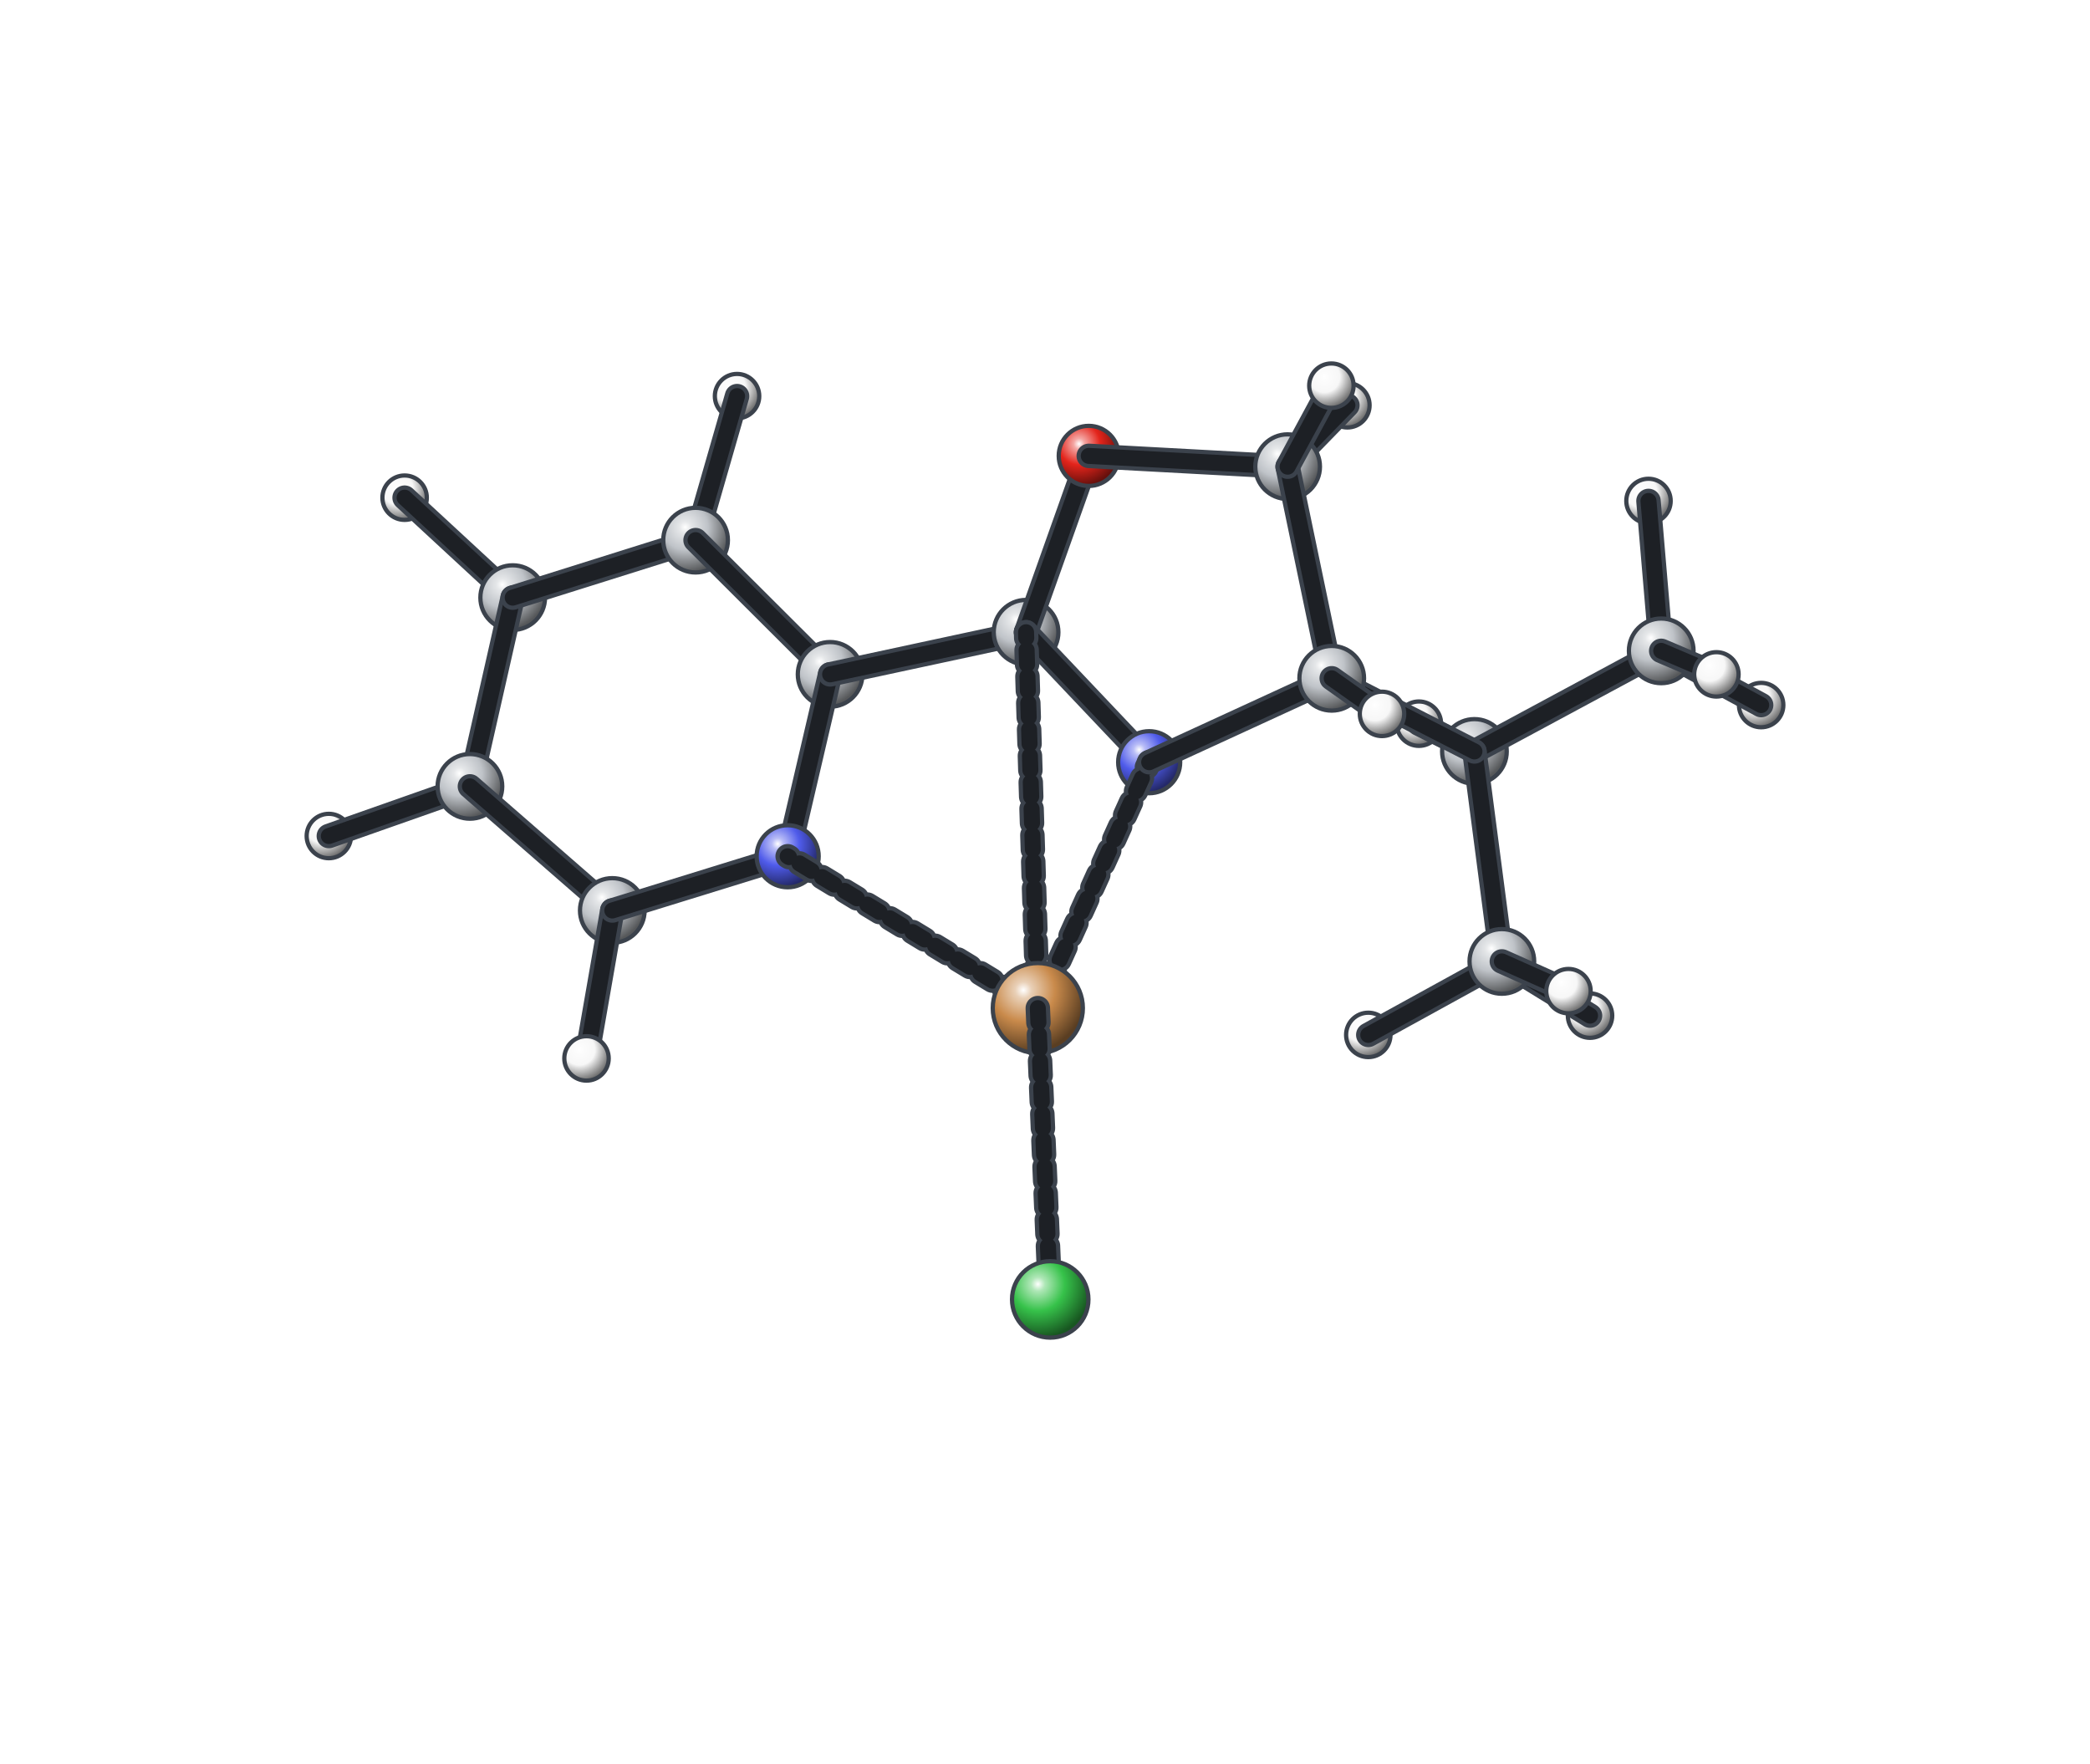
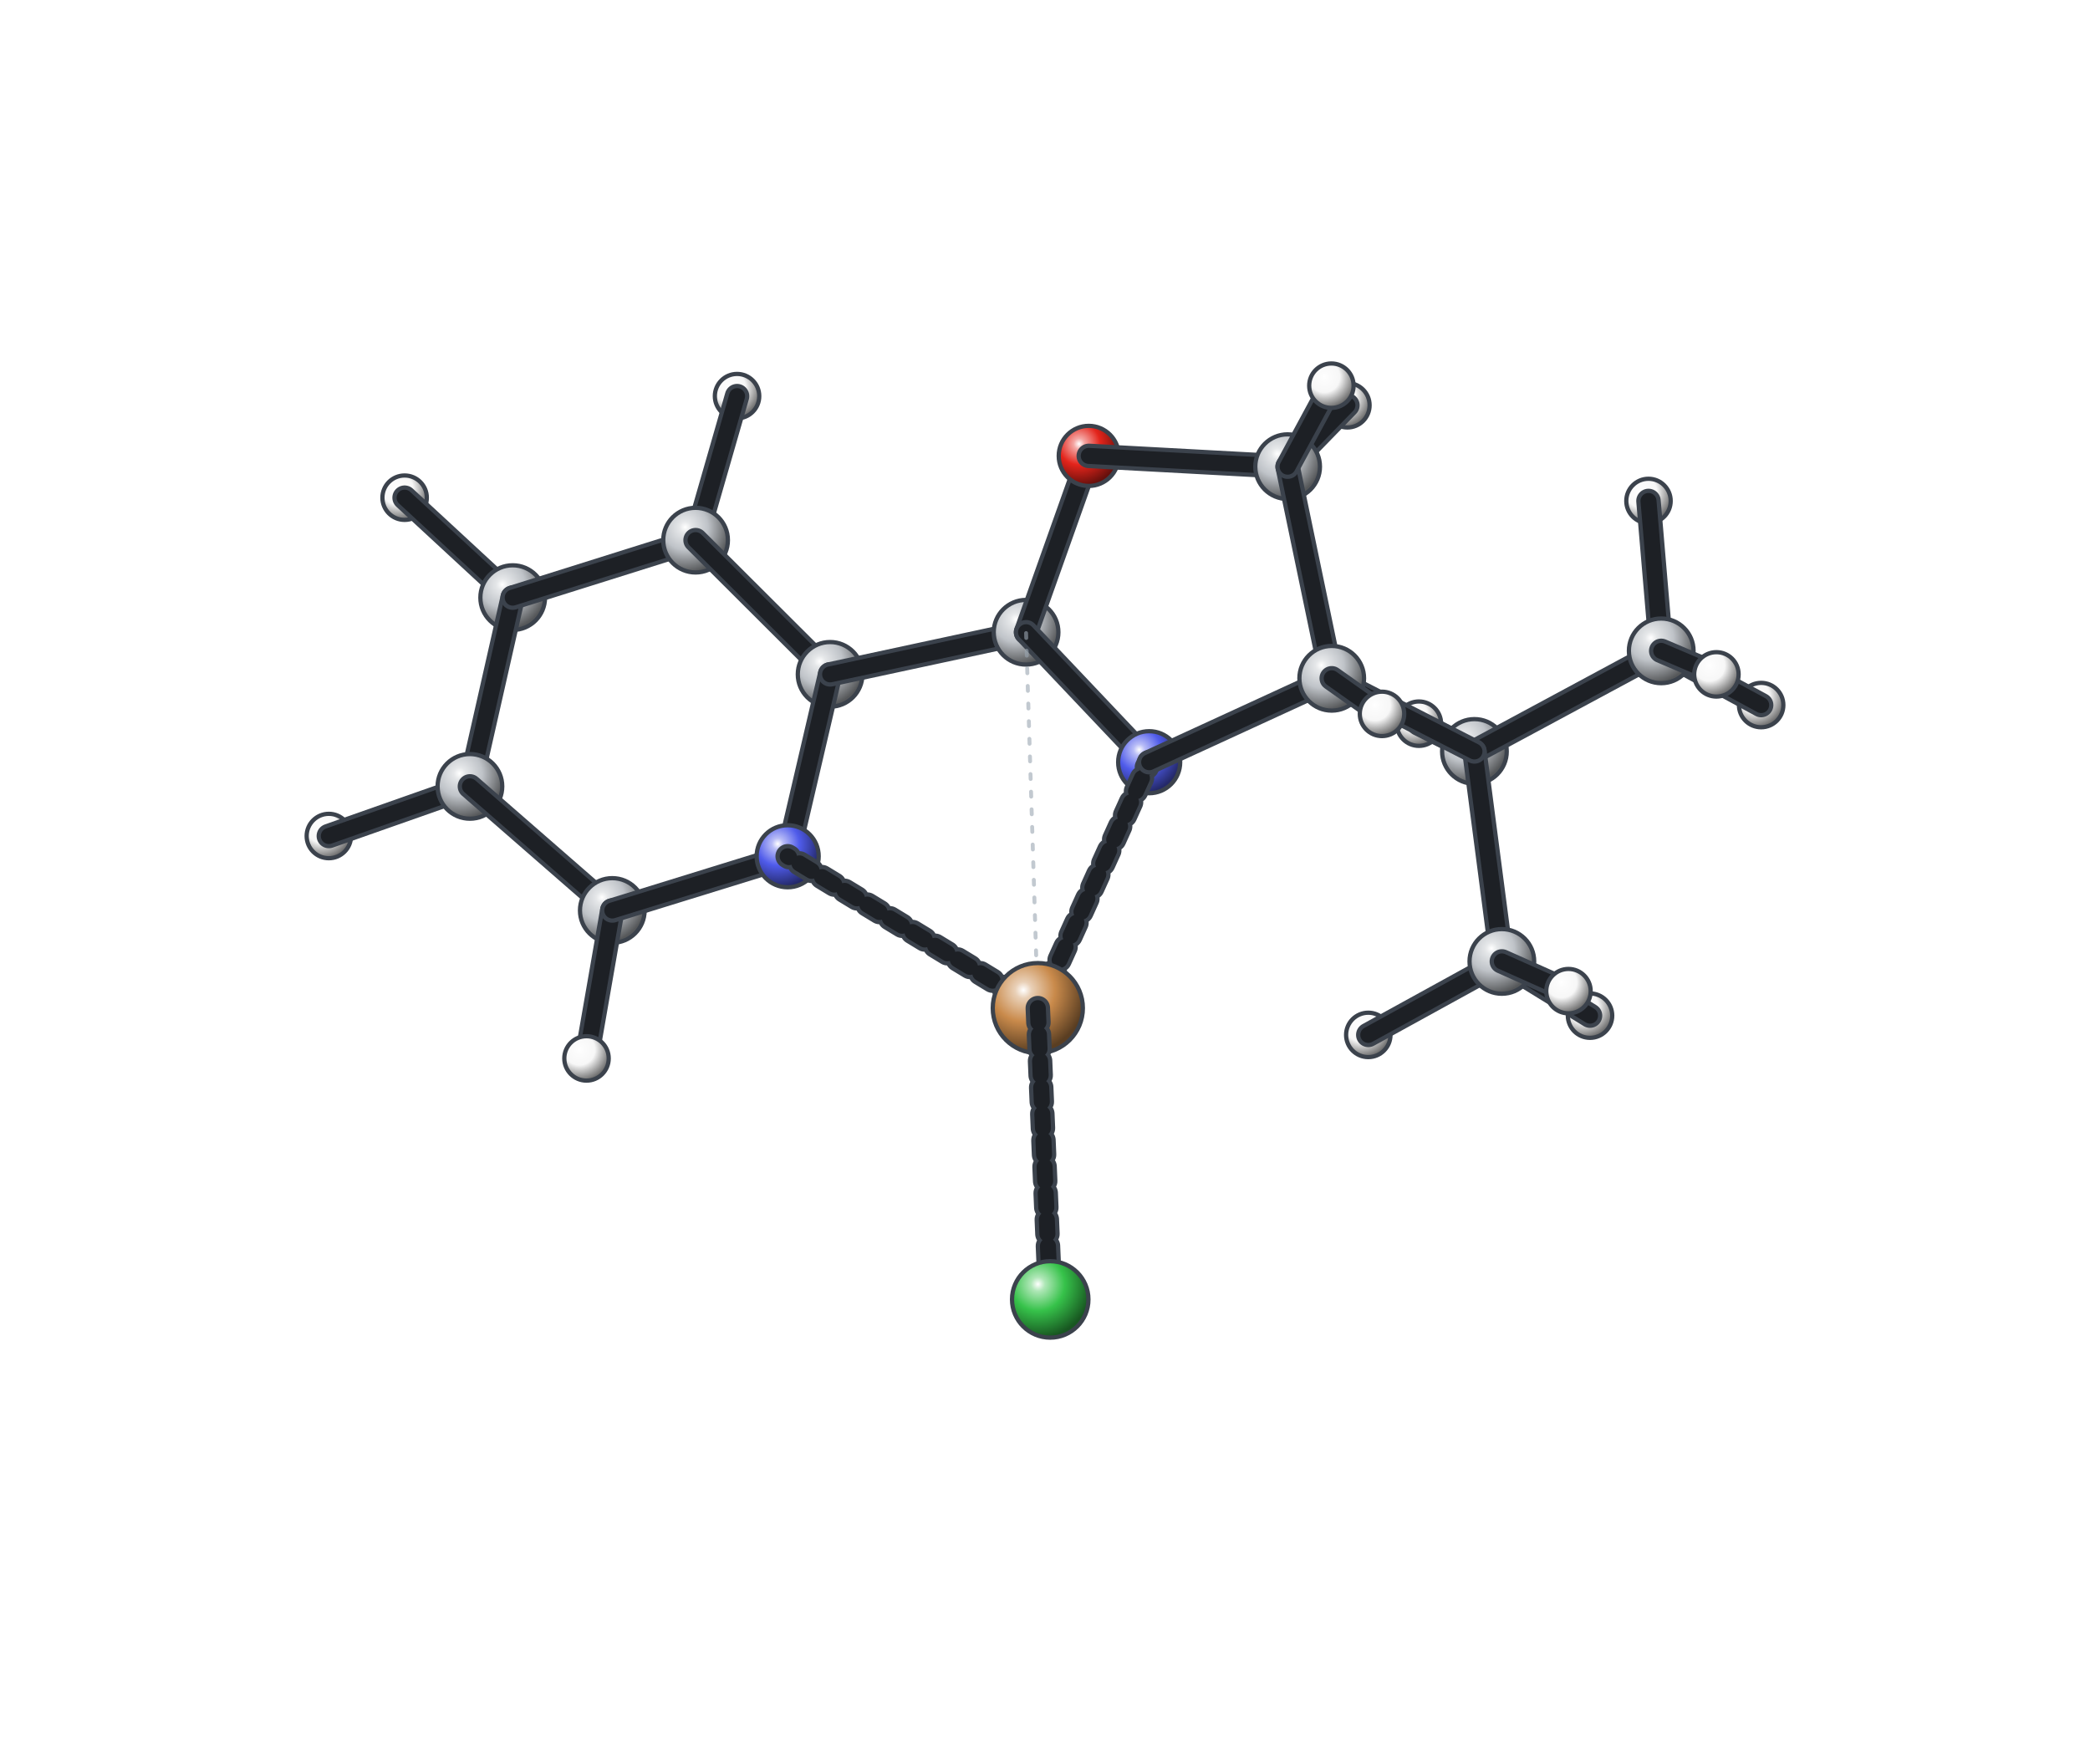
<svg xmlns="http://www.w3.org/2000/svg" class="fig scene" viewBox="0 0 640 540" role="img" aria-label="Molecule with descriptor constructions">
  <defs>
    <radialGradient id="sgglossyC98A4B" cx="34%" cy="30%" r="70%">
      <stop offset="0" stop-color="#FFFFFF" />
      <stop offset="0.13" stop-color="#e9d0b7" />
      <stop offset="0.5" stop-color="#C98A4B" />
      <stop offset="1" stop-color="#5a3e22" />
    </radialGradient>
    <radialGradient id="sgglossy36C24A" cx="34%" cy="30%" r="70%">
      <stop offset="0" stop-color="#FFFFFF" />
      <stop offset="0.13" stop-color="#afe7b7" />
      <stop offset="0.5" stop-color="#36C24A" />
      <stop offset="1" stop-color="#185721" />
    </radialGradient>
    <radialGradient id="sgglossy4F5BEA" cx="34%" cy="30%" r="70%">
      <stop offset="0" stop-color="#FFFFFF" />
      <stop offset="0.13" stop-color="#b9bdf7" />
      <stop offset="0.5" stop-color="#4F5BEA" />
      <stop offset="1" stop-color="#242969" />
    </radialGradient>
    <radialGradient id="sgglossyBFC3C8" cx="34%" cy="30%" r="70%">
      <stop offset="0" stop-color="#FFFFFF" />
      <stop offset="0.13" stop-color="#e5e7e9" />
      <stop offset="0.5" stop-color="#BFC3C8" />
      <stop offset="1" stop-color="#56585a" />
    </radialGradient>
    <radialGradient id="sgglossyF7F7F7" cx="34%" cy="30%" r="70%">
      <stop offset="0" stop-color="#FFFFFF" />
      <stop offset="0.13" stop-color="#fcfcfc" />
      <stop offset="0.5" stop-color="#F7F7F7" />
      <stop offset="1" stop-color="#6f6f6f" />
    </radialGradient>
    <radialGradient id="sgglossyE3241B" cx="34%" cy="30%" r="70%">
      <stop offset="0" stop-color="#FFFFFF" />
      <stop offset="0.13" stop-color="#f4a7a4" />
      <stop offset="0.5" stop-color="#E3241B" />
      <stop offset="1" stop-color="#66100c" />
    </radialGradient>
  </defs>
  <g>
    <circle class="ball" cx="434.5" cy="221.6" r="6.8" fill="url(#sgglossyF7F7F7)" style="stroke:#3B424C;stroke-width:1.3px" />
    <circle class="ball" cx="486.9" cy="311.0" r="6.8" fill="url(#sgglossyF7F7F7)" style="stroke:#3B424C;stroke-width:1.3px" />
    <circle class="ball" cx="539.3" cy="215.9" r="6.8" fill="url(#sgglossyF7F7F7)" style="stroke:#3B424C;stroke-width:1.3px" />
    <g class="bond">
      <line x1="451.5" y1="230.1" x2="434.5" y2="221.6" style="stroke:#3B424C;stroke-width:7.5px;stroke-linecap:round" />
      <line x1="451.5" y1="230.1" x2="434.5" y2="221.6" style="stroke:#1D2025;stroke-width:4.9px;stroke-linecap:round" />
    </g>
    <g class="bond">
      <line x1="459.9" y1="294.4" x2="486.9" y2="311.0" style="stroke:#3B424C;stroke-width:7.5px;stroke-linecap:round" />
      <line x1="459.9" y1="294.4" x2="486.9" y2="311.0" style="stroke:#1D2025;stroke-width:4.9px;stroke-linecap:round" />
    </g>
    <g class="bond">
      <line x1="508.7" y1="199.3" x2="539.3" y2="215.9" style="stroke:#3B424C;stroke-width:7.5px;stroke-linecap:round" />
      <line x1="508.7" y1="199.3" x2="539.3" y2="215.9" style="stroke:#1D2025;stroke-width:4.9px;stroke-linecap:round" />
    </g>
    <circle class="ball" cx="123.9" cy="152.4" r="6.8" fill="url(#sgglossyF7F7F7)" style="stroke:#3B424C;stroke-width:1.3px" />
    <g class="bond">
      <line x1="157.0" y1="183.0" x2="123.9" y2="152.4" style="stroke:#3B424C;stroke-width:7.5px;stroke-linecap:round" />
      <line x1="157.0" y1="183.0" x2="123.9" y2="152.4" style="stroke:#1D2025;stroke-width:4.9px;stroke-linecap:round" />
    </g>
    <circle class="ball" cx="412.6" cy="124.1" r="6.8" fill="url(#sgglossyF7F7F7)" style="stroke:#3B424C;stroke-width:1.3px" />
    <circle class="ball" cx="451.5" cy="230.1" r="9.9" fill="url(#sgglossyBFC3C8)" style="stroke:#3B424C;stroke-width:1.3px" />
    <circle class="ball" cx="504.8" cy="153.4" r="6.8" fill="url(#sgglossyF7F7F7)" style="stroke:#3B424C;stroke-width:1.3px" />
    <g class="bond">
      <line x1="451.5" y1="230.1" x2="508.7" y2="199.3" style="stroke:#3B424C;stroke-width:7.5px;stroke-linecap:round" />
      <line x1="451.5" y1="230.1" x2="508.7" y2="199.3" style="stroke:#1D2025;stroke-width:4.9px;stroke-linecap:round" />
    </g>
    <g class="bond">
      <line x1="459.9" y1="294.4" x2="451.5" y2="230.1" style="stroke:#3B424C;stroke-width:7.5px;stroke-linecap:round" />
      <line x1="459.9" y1="294.4" x2="451.5" y2="230.1" style="stroke:#1D2025;stroke-width:4.9px;stroke-linecap:round" />
    </g>
    <g class="bond">
      <line x1="508.7" y1="199.3" x2="504.8" y2="153.4" style="stroke:#3B424C;stroke-width:7.5px;stroke-linecap:round" />
      <line x1="508.7" y1="199.3" x2="504.8" y2="153.4" style="stroke:#1D2025;stroke-width:4.9px;stroke-linecap:round" />
    </g>
    <circle class="ball" cx="157.0" cy="183.0" r="9.9" fill="url(#sgglossyBFC3C8)" style="stroke:#3B424C;stroke-width:1.3px" />
    <circle class="ball" cx="100.7" cy="256.0" r="6.8" fill="url(#sgglossyF7F7F7)" style="stroke:#3B424C;stroke-width:1.3px" />
    <circle class="ball" cx="419.0" cy="316.9" r="6.8" fill="url(#sgglossyF7F7F7)" style="stroke:#3B424C;stroke-width:1.3px" />
    <g class="bond">
      <line x1="459.9" y1="294.4" x2="419.0" y2="316.9" style="stroke:#3B424C;stroke-width:7.5px;stroke-linecap:round" />
      <line x1="459.9" y1="294.4" x2="419.0" y2="316.9" style="stroke:#1D2025;stroke-width:4.9px;stroke-linecap:round" />
    </g>
    <circle class="ball" cx="225.7" cy="121.3" r="6.8" fill="url(#sgglossyF7F7F7)" style="stroke:#3B424C;stroke-width:1.3px" />
    <circle class="ball" cx="508.7" cy="199.3" r="9.9" fill="url(#sgglossyBFC3C8)" style="stroke:#3B424C;stroke-width:1.3px" />
    <circle class="ball" cx="459.9" cy="294.4" r="9.9" fill="url(#sgglossyBFC3C8)" style="stroke:#3B424C;stroke-width:1.3px" />
    <g class="bond">
      <line x1="157.0" y1="183.0" x2="143.9" y2="240.8" style="stroke:#3B424C;stroke-width:7.5px;stroke-linecap:round" />
      <line x1="157.0" y1="183.0" x2="143.9" y2="240.8" style="stroke:#1D2025;stroke-width:4.9px;stroke-linecap:round" />
    </g>
    <g class="bond">
      <line x1="213.0" y1="165.4" x2="157.0" y2="183.0" style="stroke:#3B424C;stroke-width:7.5px;stroke-linecap:round" />
      <line x1="213.0" y1="165.4" x2="157.0" y2="183.0" style="stroke:#1D2025;stroke-width:4.9px;stroke-linecap:round" />
    </g>
    <g class="bond">
      <line x1="143.9" y1="240.8" x2="100.7" y2="256.0" style="stroke:#3B424C;stroke-width:7.5px;stroke-linecap:round" />
      <line x1="143.9" y1="240.8" x2="100.7" y2="256.0" style="stroke:#1D2025;stroke-width:4.9px;stroke-linecap:round" />
    </g>
    <g class="bond">
      <line x1="213.0" y1="165.4" x2="225.7" y2="121.3" style="stroke:#3B424C;stroke-width:7.5px;stroke-linecap:round" />
      <line x1="213.0" y1="165.4" x2="225.7" y2="121.3" style="stroke:#1D2025;stroke-width:4.9px;stroke-linecap:round" />
    </g>
    <circle class="ball" cx="143.9" cy="240.8" r="9.9" fill="url(#sgglossyBFC3C8)" style="stroke:#3B424C;stroke-width:1.3px" />
    <circle class="ball" cx="213.0" cy="165.4" r="9.9" fill="url(#sgglossyBFC3C8)" style="stroke:#3B424C;stroke-width:1.3px" />
    <g class="bond">
      <line x1="143.9" y1="240.8" x2="187.5" y2="278.8" style="stroke:#3B424C;stroke-width:7.5px;stroke-linecap:round" />
      <line x1="143.9" y1="240.8" x2="187.5" y2="278.8" style="stroke:#1D2025;stroke-width:4.9px;stroke-linecap:round" />
    </g>
    <g class="bond">
      <line x1="254.2" y1="206.5" x2="213.0" y2="165.4" style="stroke:#3B424C;stroke-width:7.5px;stroke-linecap:round" />
      <line x1="254.2" y1="206.5" x2="213.0" y2="165.4" style="stroke:#1D2025;stroke-width:4.9px;stroke-linecap:round" />
    </g>
    <g class="bond">
      <line x1="394.3" y1="142.9" x2="412.6" y2="124.1" style="stroke:#3B424C;stroke-width:7.5px;stroke-linecap:round" />
      <line x1="394.3" y1="142.9" x2="412.6" y2="124.1" style="stroke:#1D2025;stroke-width:4.9px;stroke-linecap:round" />
    </g>
    <g class="bond">
      <line x1="451.5" y1="230.1" x2="407.8" y2="207.7" style="stroke:#3B424C;stroke-width:7.5px;stroke-linecap:round" />
      <line x1="451.5" y1="230.1" x2="407.8" y2="207.7" style="stroke:#1D2025;stroke-width:4.9px;stroke-linecap:round" />
    </g>
    <circle class="ball" cx="187.5" cy="278.8" r="9.9" fill="url(#sgglossyBFC3C8)" style="stroke:#3B424C;stroke-width:1.3px" />
    <circle class="ball" cx="254.2" cy="206.5" r="9.9" fill="url(#sgglossyBFC3C8)" style="stroke:#3B424C;stroke-width:1.3px" />
    <g class="bond">
      <line x1="187.5" y1="278.8" x2="179.6" y2="324.1" style="stroke:#3B424C;stroke-width:7.5px;stroke-linecap:round" />
      <line x1="187.5" y1="278.8" x2="179.6" y2="324.1" style="stroke:#1D2025;stroke-width:4.9px;stroke-linecap:round" />
    </g>
    <g class="bond">
      <line x1="241.2" y1="262.2" x2="187.5" y2="278.8" style="stroke:#3B424C;stroke-width:7.5px;stroke-linecap:round" />
      <line x1="241.2" y1="262.2" x2="187.5" y2="278.8" style="stroke:#1D2025;stroke-width:4.9px;stroke-linecap:round" />
    </g>
    <g class="bond">
      <line x1="459.9" y1="294.4" x2="480.3" y2="303.5" style="stroke:#3B424C;stroke-width:7.5px;stroke-linecap:round" />
      <line x1="459.9" y1="294.4" x2="480.3" y2="303.5" style="stroke:#1D2025;stroke-width:4.9px;stroke-linecap:round" />
    </g>
    <g class="bond">
      <line x1="241.2" y1="262.2" x2="254.2" y2="206.5" style="stroke:#3B424C;stroke-width:7.5px;stroke-linecap:round" />
      <line x1="241.2" y1="262.2" x2="254.2" y2="206.5" style="stroke:#1D2025;stroke-width:4.9px;stroke-linecap:round" />
    </g>
    <g class="bond">
      <line x1="314.2" y1="193.6" x2="254.2" y2="206.5" style="stroke:#3B424C;stroke-width:7.5px;stroke-linecap:round" />
      <line x1="314.2" y1="193.6" x2="254.2" y2="206.5" style="stroke:#1D2025;stroke-width:4.9px;stroke-linecap:round" />
    </g>
    <g class="bond">
      <line x1="508.7" y1="199.3" x2="525.6" y2="206.5" style="stroke:#3B424C;stroke-width:7.5px;stroke-linecap:round" />
      <line x1="508.7" y1="199.3" x2="525.6" y2="206.5" style="stroke:#1D2025;stroke-width:4.9px;stroke-linecap:round" />
    </g>
    <circle class="ball" cx="179.6" cy="324.1" r="6.8" fill="url(#sgglossyF7F7F7)" style="stroke:#3B424C;stroke-width:1.3px" />
    <circle class="ball" cx="241.2" cy="262.2" r="9.5" fill="url(#sgglossy4F5BEA)" style="stroke:#3B424C;stroke-width:1.3px" />
    <circle class="ball" cx="314.2" cy="193.6" r="9.9" fill="url(#sgglossyBFC3C8)" style="stroke:#3B424C;stroke-width:1.3px" />
    <g class="bond">
      <line x1="333.4" y1="139.6" x2="314.2" y2="193.6" style="stroke:#3B424C;stroke-width:7.5px;stroke-linecap:round" />
      <line x1="333.4" y1="139.6" x2="314.2" y2="193.6" style="stroke:#1D2025;stroke-width:4.9px;stroke-linecap:round" />
    </g>
    <circle class="ball" cx="333.4" cy="139.6" r="9.2" fill="url(#sgglossyE3241B)" style="stroke:#3B424C;stroke-width:1.3px" />
    <g class="bond">
      <line x1="351.9" y1="233.4" x2="314.2" y2="193.6" style="stroke:#3B424C;stroke-width:7.5px;stroke-linecap:round" />
      <line x1="351.9" y1="233.4" x2="314.2" y2="193.6" style="stroke:#1D2025;stroke-width:4.9px;stroke-linecap:round" />
    </g>
    <g class="bond">
      <line x1="317.8" y1="308.7" x2="241.2" y2="262.2" style="stroke:#3B424C;stroke-width:7.5px;stroke-linecap:round" stroke-dasharray="4.4 3.7" />
      <line x1="317.8" y1="308.7" x2="241.2" y2="262.2" style="stroke:#1D2025;stroke-width:4.9px;stroke-linecap:round" stroke-dasharray="4.4 3.7" />
    </g>
-     <g class="bond">
-       <line x1="317.8" y1="308.7" x2="314.2" y2="193.6" style="stroke:#3B424C;stroke-width:7.5px;stroke-linecap:round" stroke-dasharray="4.4 3.7" />
-       <line x1="317.8" y1="308.7" x2="314.2" y2="193.6" style="stroke:#1D2025;stroke-width:4.9px;stroke-linecap:round" stroke-dasharray="4.4 3.7" />
+     <g class="bond contact">
+       <line x1="317.8" y1="308.7" x2="314.2" y2="193.6" style="stroke:#9aa5b1;stroke-opacity:.6;stroke-width:1.2px;stroke-linecap:round" stroke-dasharray="1.5 3.9" />
    </g>
    <g class="bond">
      <line x1="394.3" y1="142.9" x2="333.4" y2="139.6" style="stroke:#3B424C;stroke-width:7.5px;stroke-linecap:round" />
      <line x1="394.3" y1="142.9" x2="333.4" y2="139.6" style="stroke:#1D2025;stroke-width:4.9px;stroke-linecap:round" />
    </g>
    <circle class="ball" cx="351.9" cy="233.4" r="9.5" fill="url(#sgglossy4F5BEA)" style="stroke:#3B424C;stroke-width:1.3px" />
    <g class="bond">
      <line x1="317.8" y1="308.7" x2="351.9" y2="233.4" style="stroke:#3B424C;stroke-width:7.5px;stroke-linecap:round" stroke-dasharray="4.4 3.7" />
      <line x1="317.8" y1="308.7" x2="351.9" y2="233.4" style="stroke:#1D2025;stroke-width:4.9px;stroke-linecap:round" stroke-dasharray="4.4 3.7" />
    </g>
    <circle class="ball" cx="317.8" cy="308.7" r="13.8" fill="url(#sgglossyC98A4B)" style="stroke:#3B424C;stroke-width:1.3px" />
    <g class="bond">
      <line x1="317.8" y1="308.7" x2="321.6" y2="397.9" style="stroke:#3B424C;stroke-width:7.5px;stroke-linecap:round" stroke-dasharray="4.4 3.7" />
      <line x1="317.8" y1="308.7" x2="321.6" y2="397.9" style="stroke:#1D2025;stroke-width:4.9px;stroke-linecap:round" stroke-dasharray="4.4 3.7" />
    </g>
    <circle class="ball" cx="394.3" cy="142.9" r="9.9" fill="url(#sgglossyBFC3C8)" style="stroke:#3B424C;stroke-width:1.3px" />
    <circle class="ball" cx="321.6" cy="397.9" r="11.7" fill="url(#sgglossy36C24A)" style="stroke:#3B424C;stroke-width:1.3px" />
    <g class="bond">
      <line x1="351.9" y1="233.4" x2="407.8" y2="207.7" style="stroke:#3B424C;stroke-width:7.5px;stroke-linecap:round" />
      <line x1="351.9" y1="233.4" x2="407.8" y2="207.7" style="stroke:#1D2025;stroke-width:4.9px;stroke-linecap:round" />
    </g>
    <g class="bond">
      <line x1="407.8" y1="207.7" x2="394.3" y2="142.9" style="stroke:#3B424C;stroke-width:7.5px;stroke-linecap:round" />
      <line x1="407.8" y1="207.7" x2="394.3" y2="142.9" style="stroke:#1D2025;stroke-width:4.9px;stroke-linecap:round" />
    </g>
    <circle class="ball" cx="407.8" cy="207.7" r="9.9" fill="url(#sgglossyBFC3C8)" style="stroke:#3B424C;stroke-width:1.3px" />
    <circle class="ball" cx="480.3" cy="303.5" r="6.8" fill="url(#sgglossyF7F7F7)" style="stroke:#3B424C;stroke-width:1.3px" />
    <circle class="ball" cx="525.6" cy="206.5" r="6.8" fill="url(#sgglossyF7F7F7)" style="stroke:#3B424C;stroke-width:1.3px" />
    <g class="bond">
      <line x1="394.3" y1="142.9" x2="407.7" y2="118.1" style="stroke:#3B424C;stroke-width:7.5px;stroke-linecap:round" />
      <line x1="394.3" y1="142.9" x2="407.7" y2="118.1" style="stroke:#1D2025;stroke-width:4.9px;stroke-linecap:round" />
    </g>
    <g class="bond">
      <line x1="407.8" y1="207.7" x2="423.2" y2="218.6" style="stroke:#3B424C;stroke-width:7.5px;stroke-linecap:round" />
      <line x1="407.8" y1="207.7" x2="423.2" y2="218.6" style="stroke:#1D2025;stroke-width:4.9px;stroke-linecap:round" />
    </g>
    <circle class="ball" cx="407.7" cy="118.1" r="6.8" fill="url(#sgglossyF7F7F7)" style="stroke:#3B424C;stroke-width:1.3px" />
    <circle class="ball" cx="423.2" cy="218.6" r="6.8" fill="url(#sgglossyF7F7F7)" style="stroke:#3B424C;stroke-width:1.3px" />
  </g>
</svg>
